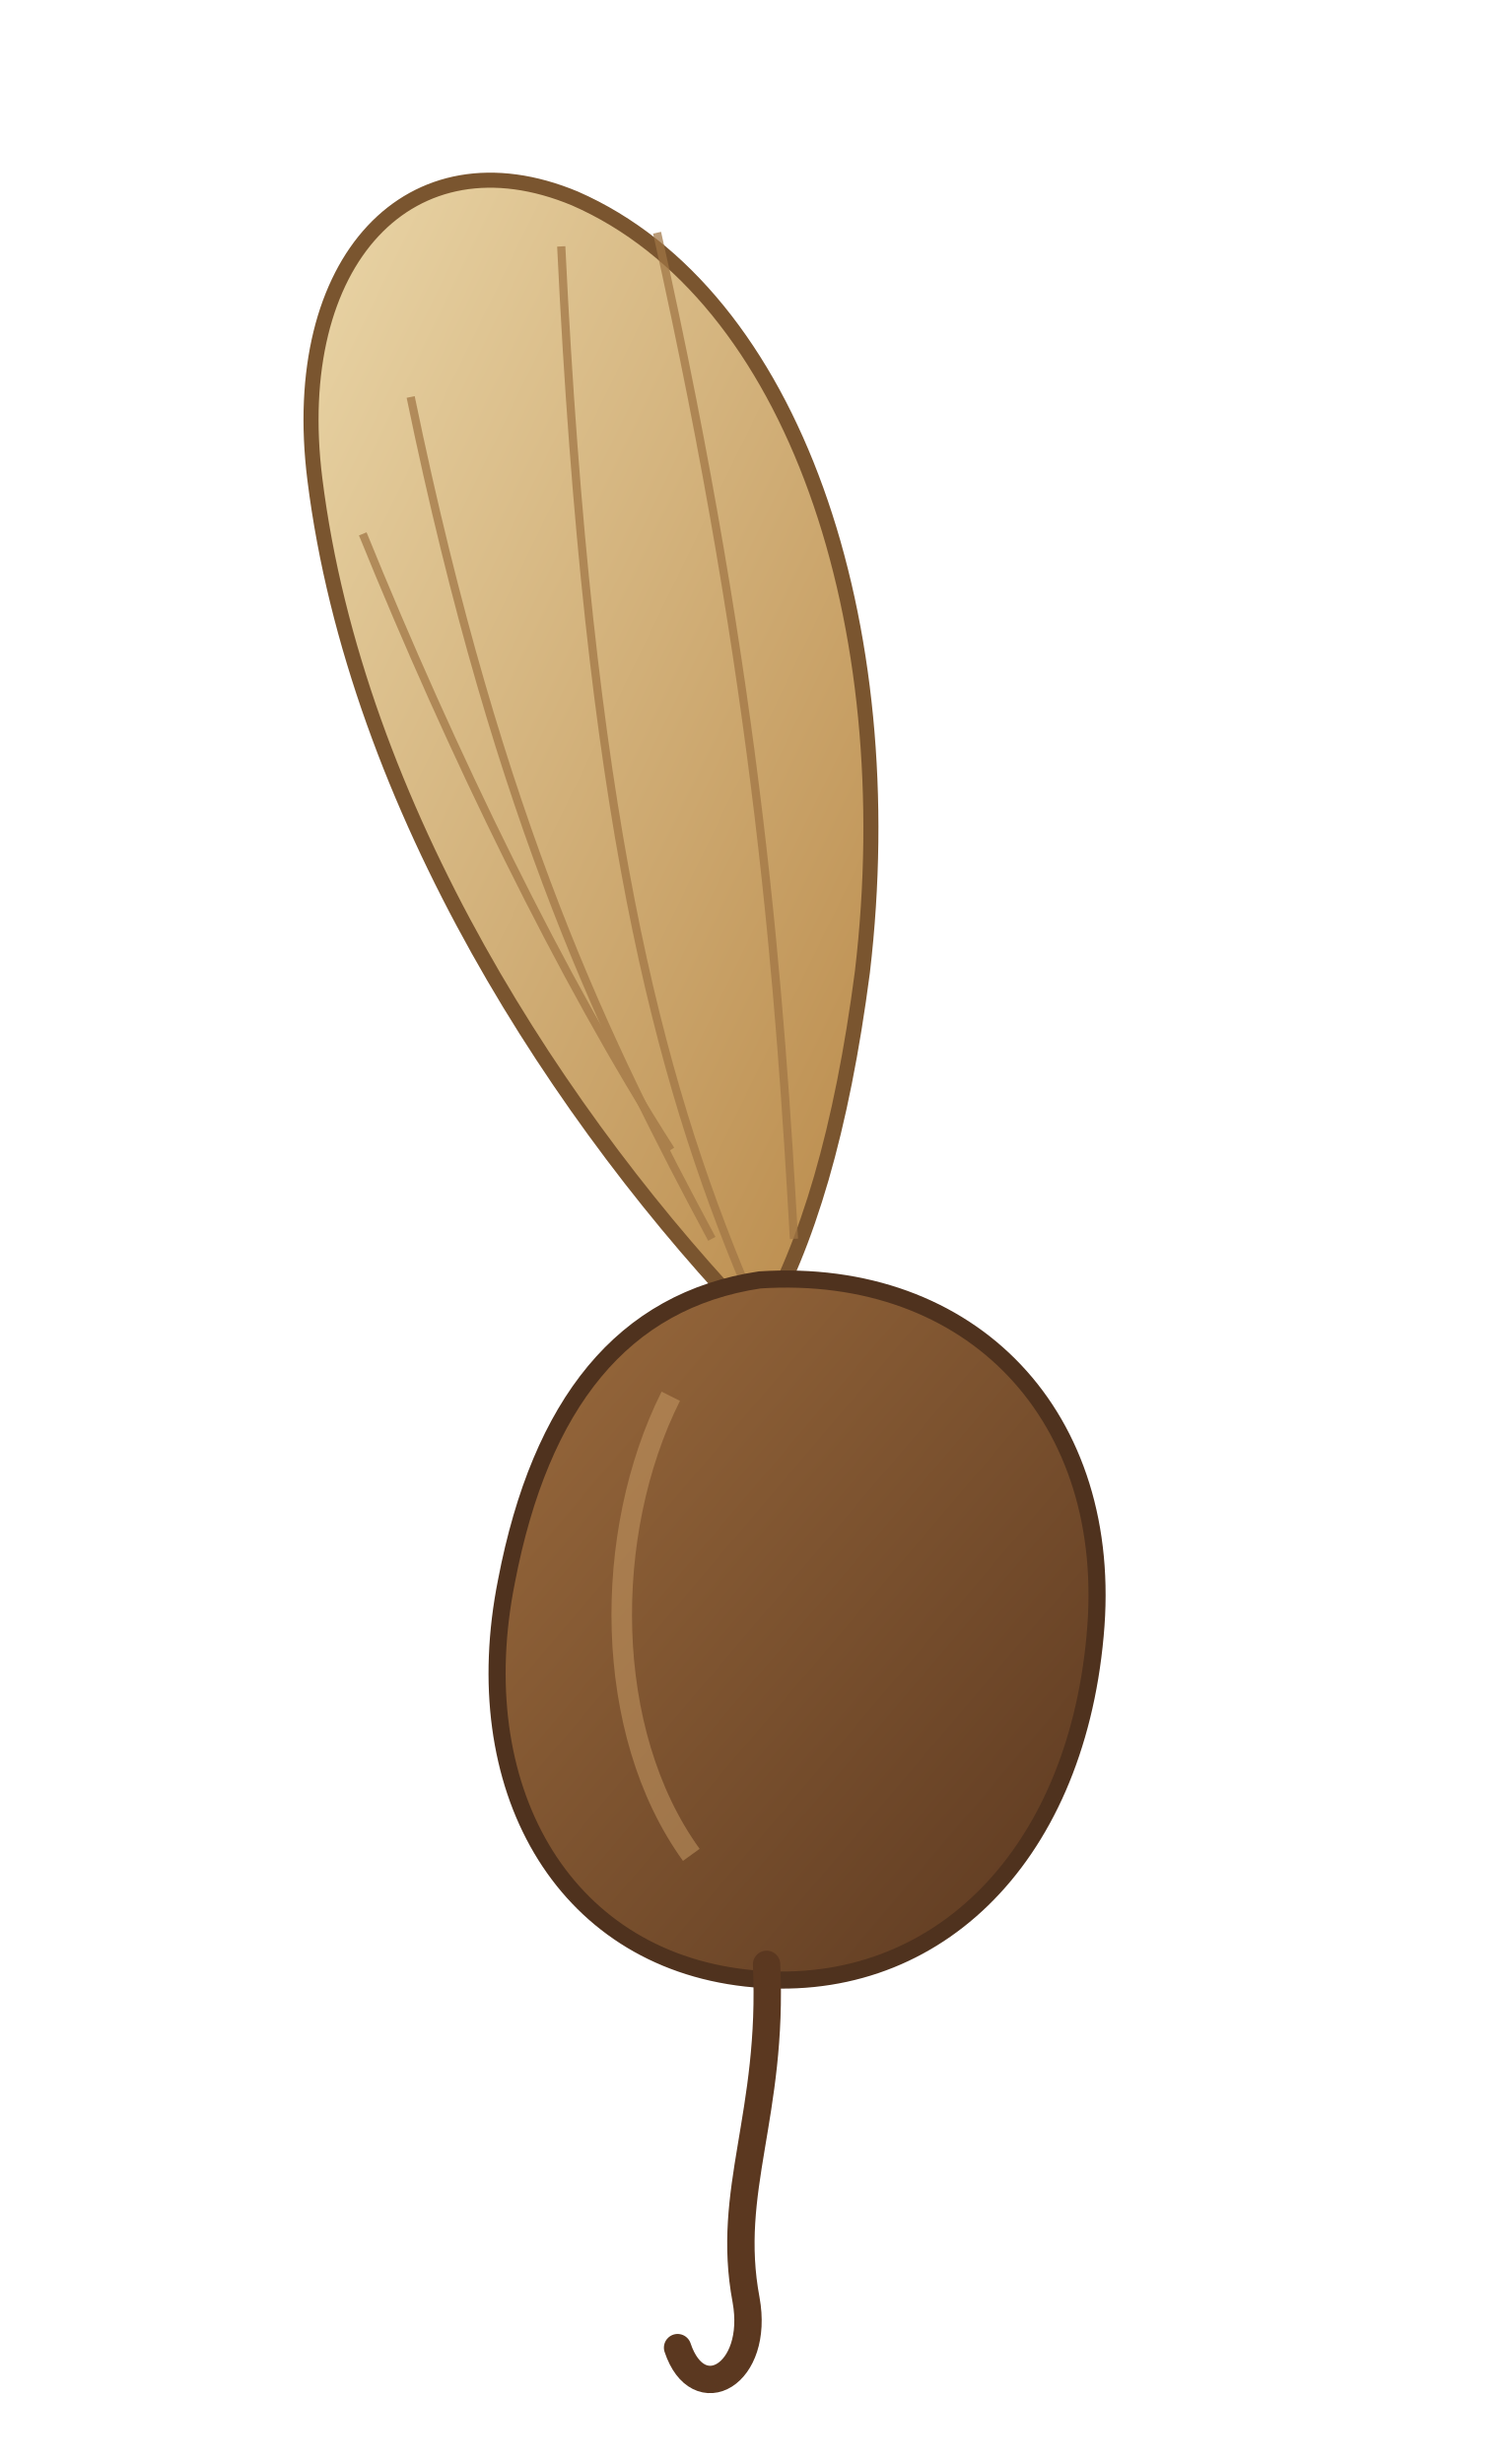
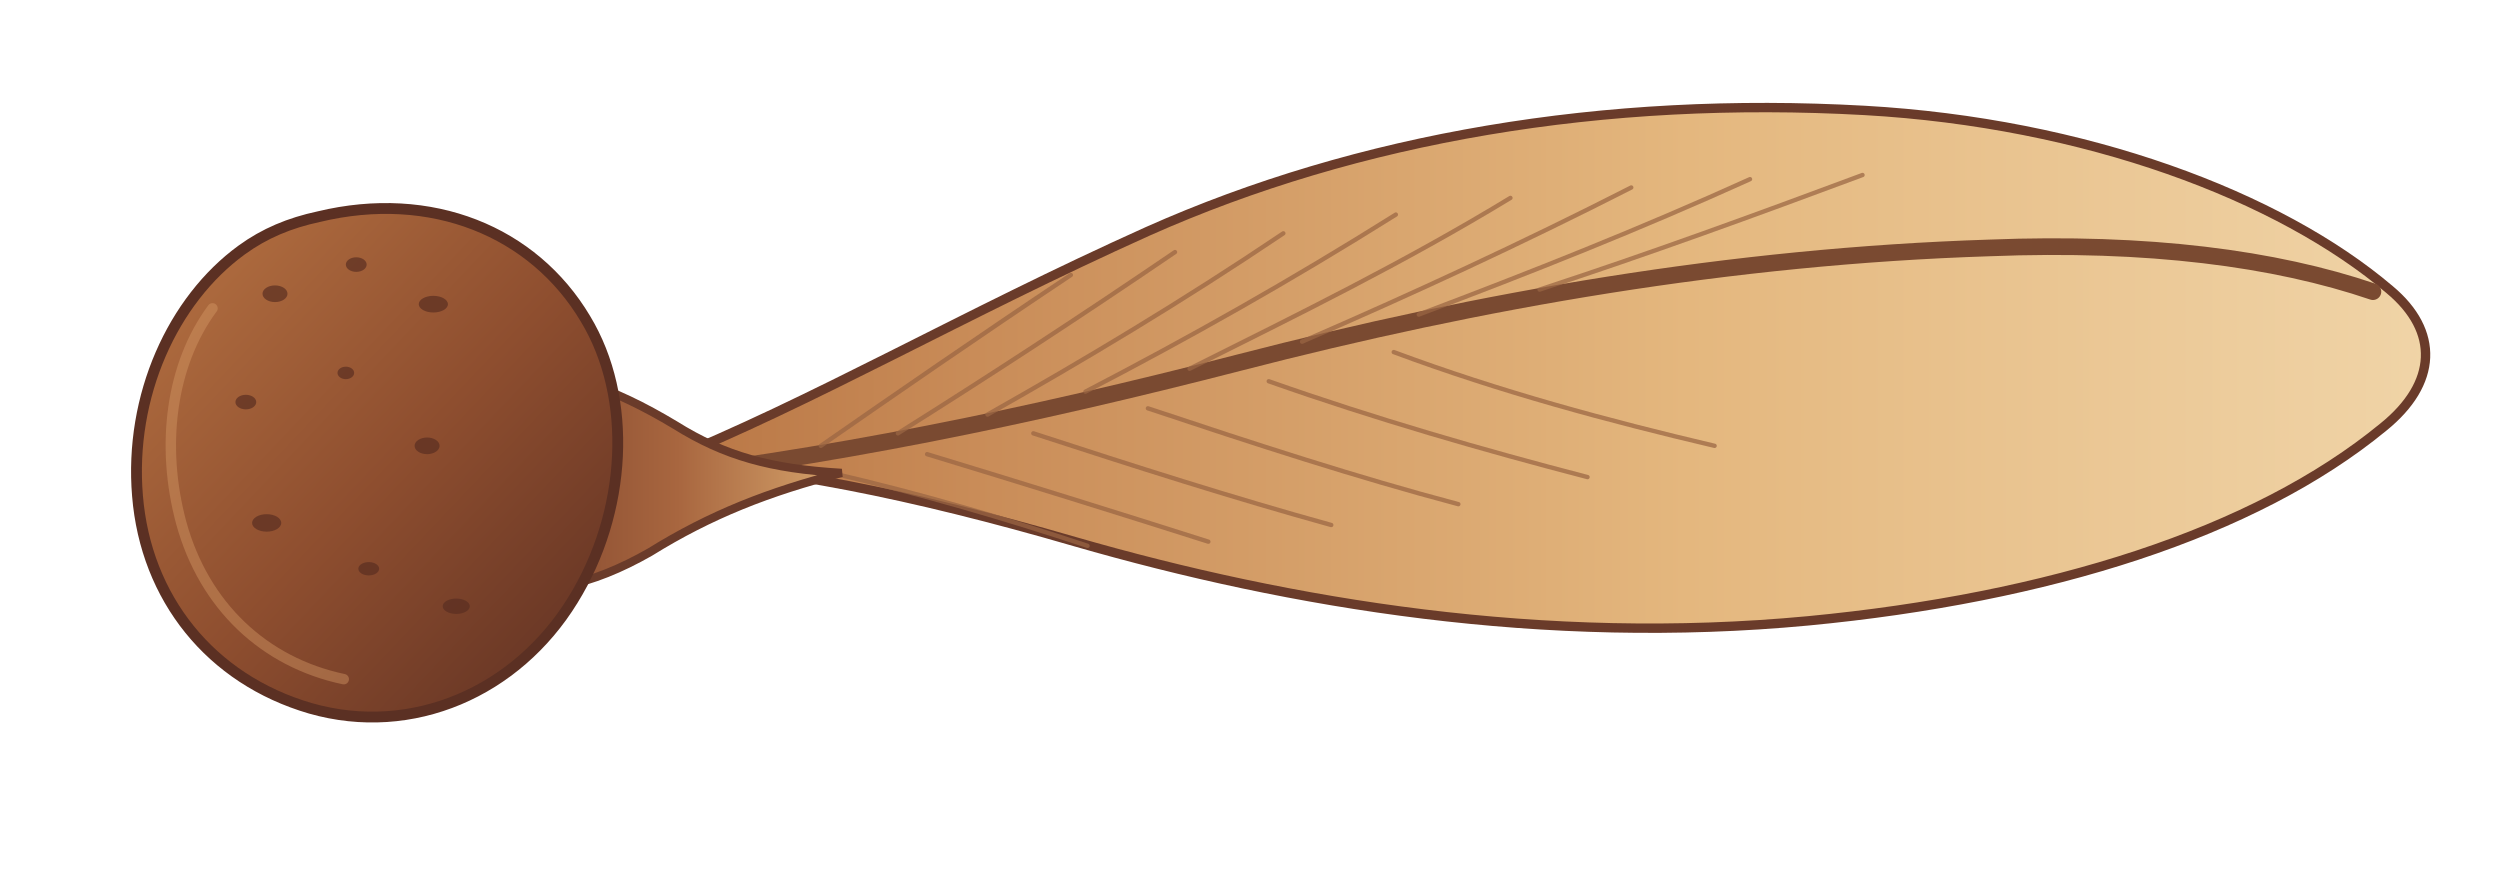
- <svg xmlns="http://www.w3.org/2000/svg" viewBox="0 0 220 360">
+ <svg xmlns="http://www.w3.org/2000/svg" viewBox="0 0 1200 420">
  <defs>
-     <linearGradient id="wing" x1="0" y1="0" x2="1" y2="1">
-       <stop offset="0" stop-color="#ead6a8" />
-       <stop offset="1" stop-color="#b98949" />
+     <linearGradient id="seedBody" x1="0" y1="0" x2="1" y2="1">
+       <stop offset="0%" stop-color="#B87443" />
+       <stop offset="52%" stop-color="#8E4E2F" />
+       <stop offset="100%" stop-color="#5C2F22" />
    </linearGradient>
-     <linearGradient id="body" x1="0" y1="0" x2="1" y2="1">
-       <stop offset="0" stop-color="#9b6b3d" />
-       <stop offset="1" stop-color="#5b3820" />
+     <linearGradient id="wingFill" x1="0" y1="0" x2="1" y2="0">
+       <stop offset="0%" stop-color="#B87544" />
+       <stop offset="18%" stop-color="#C98C58" />
+       <stop offset="58%" stop-color="#E4B77E" />
+       <stop offset="100%" stop-color="#F0D4A7" />
+     </linearGradient>
+     <linearGradient id="neckFill" x1="0" y1="0" x2="1" y2="0">
+       <stop offset="0%" stop-color="#7A402B" />
+       <stop offset="55%" stop-color="#A8663F" />
+       <stop offset="100%" stop-color="#D6A46C" />
    </linearGradient>
  </defs>
-   <path d="M111 194 C82 164 52 118 46 70 C42 38 60 19 84 29 C116 43 132 91 126 142 C123 165 118 182 111 194Z" fill="url(#wing)" stroke="#7a552f" stroke-width="2.2" />
-   <g fill="none" stroke="#9f7544" stroke-width="1.2" opacity=".72">
-     <path d="M109 188 C96 157 86 119 82 36" />
-     <path d="M104 181 C89 153 73 121 60 58" />
-     <path d="M116 181 C114 146 111 101 96 34" />
-     <path d="M98 168 C82 143 66 110 53 78" />
+   <path d="M318 222C390 193 462 151 551 111C652 66 770 46 895 53C1001 59 1094 94 1147 139C1171 159 1170 184 1144 205C1082 256 983 287 868 298C741 310 620 290 516 260C437 237 371 224 318 222Z" fill="url(#wingFill)" stroke="#6A3B2A" stroke-width="4.5" />
+   <path d="M292 232C398 220 494 200 595 174C711 144 831 123 955 119C1031 116 1092 124 1139 140" fill="none" stroke="#7A4A31" stroke-width="8" stroke-linecap="round" />
+   <g fill="none" stroke="#9A6543" stroke-width="2.1" stroke-linecap="round" opacity=".72">
+     <path d="M394 214C430 189 469 162 514 132" />
+     <path d="M431 208C474 181 517 153 564 121" />
+     <path d="M474 199C520 173 567 145 616 112" />
+     <path d="M521 188C571 162 619 135 670 103" />
+     <path d="M571 177C623 151 674 126 725 95" />
+     <path d="M625 164C678 141 730 117 783 90" />
+     <path d="M681 151C734 131 787 110 840 86" />
+     <path d="M739 139C791 122 843 103 894 84" />
+     <path d="M399 227C442 237 483 249 522 262" />
+     <path d="M445 218C491 232 536 246 580 260" />
+     <path d="M496 208C545 224 592 239 639 252" />
+     <path d="M551 196C602 213 651 229 700 242" />
+     <path d="M609 183C660 201 712 216 762 229" />
+     <path d="M669 169C720 188 772 202 823 214" />
  </g>
-   <path d="M111 187 C142 185 163 207 160 239 C157 272 136 292 109 289 C82 286 68 261 74 231 C79 205 91 190 111 187Z" fill="url(#body)" stroke="#4f321e" stroke-width="2.5" />
-   <path d="M98 204 C88 224 88 253 101 271" fill="none" stroke="#c99d67" stroke-width="3" opacity=".5" />
-   <path d="M112 287 C113 309 106 320 109 336 C111 347 102 352 99 343" fill="none" stroke="#5b3820" stroke-width="4" stroke-linecap="round" />
+   <path d="M232 177C267 176 294 186 324 204C348 219 370 225 404 227C369 236 341 247 312 265C284 281 258 287 229 281C243 258 246 203 232 177Z" fill="url(#neckFill)" stroke="#6A3B2A" stroke-width="4" />
+   <path d="M153 104C207 91 256 111 281 153C304 191 301 246 275 288C248 332 198 354 149 340C101 326 70 287 66 238C62 190 83 144 116 120C127 112 139 107 153 104Z" fill="url(#seedBody)" stroke="#5B3023" stroke-width="5.2" />
+   <path d="M102 148C82 175 77 214 87 251C98 291 127 318 165 326" fill="none" stroke="#D79A67" stroke-width="5" stroke-linecap="round" opacity=".42" />
+   <g fill="#5A2E21" opacity=".7">
+     <ellipse cx="132" cy="141" rx="6" ry="4" />
+     <ellipse cx="171" cy="127" rx="5" ry="3.5" />
+     <ellipse cx="208" cy="146" rx="7" ry="4" />
+     <ellipse cx="118" cy="193" rx="5" ry="3.5" />
+     <ellipse cx="166" cy="179" rx="4" ry="3" />
+     <ellipse cx="205" cy="214" rx="6" ry="4" />
+     <ellipse cx="128" cy="251" rx="7" ry="4.2" />
+     <ellipse cx="177" cy="273" rx="5" ry="3.2" />
+     <ellipse cx="219" cy="291" rx="6.5" ry="3.7" />
+   </g>
</svg>
